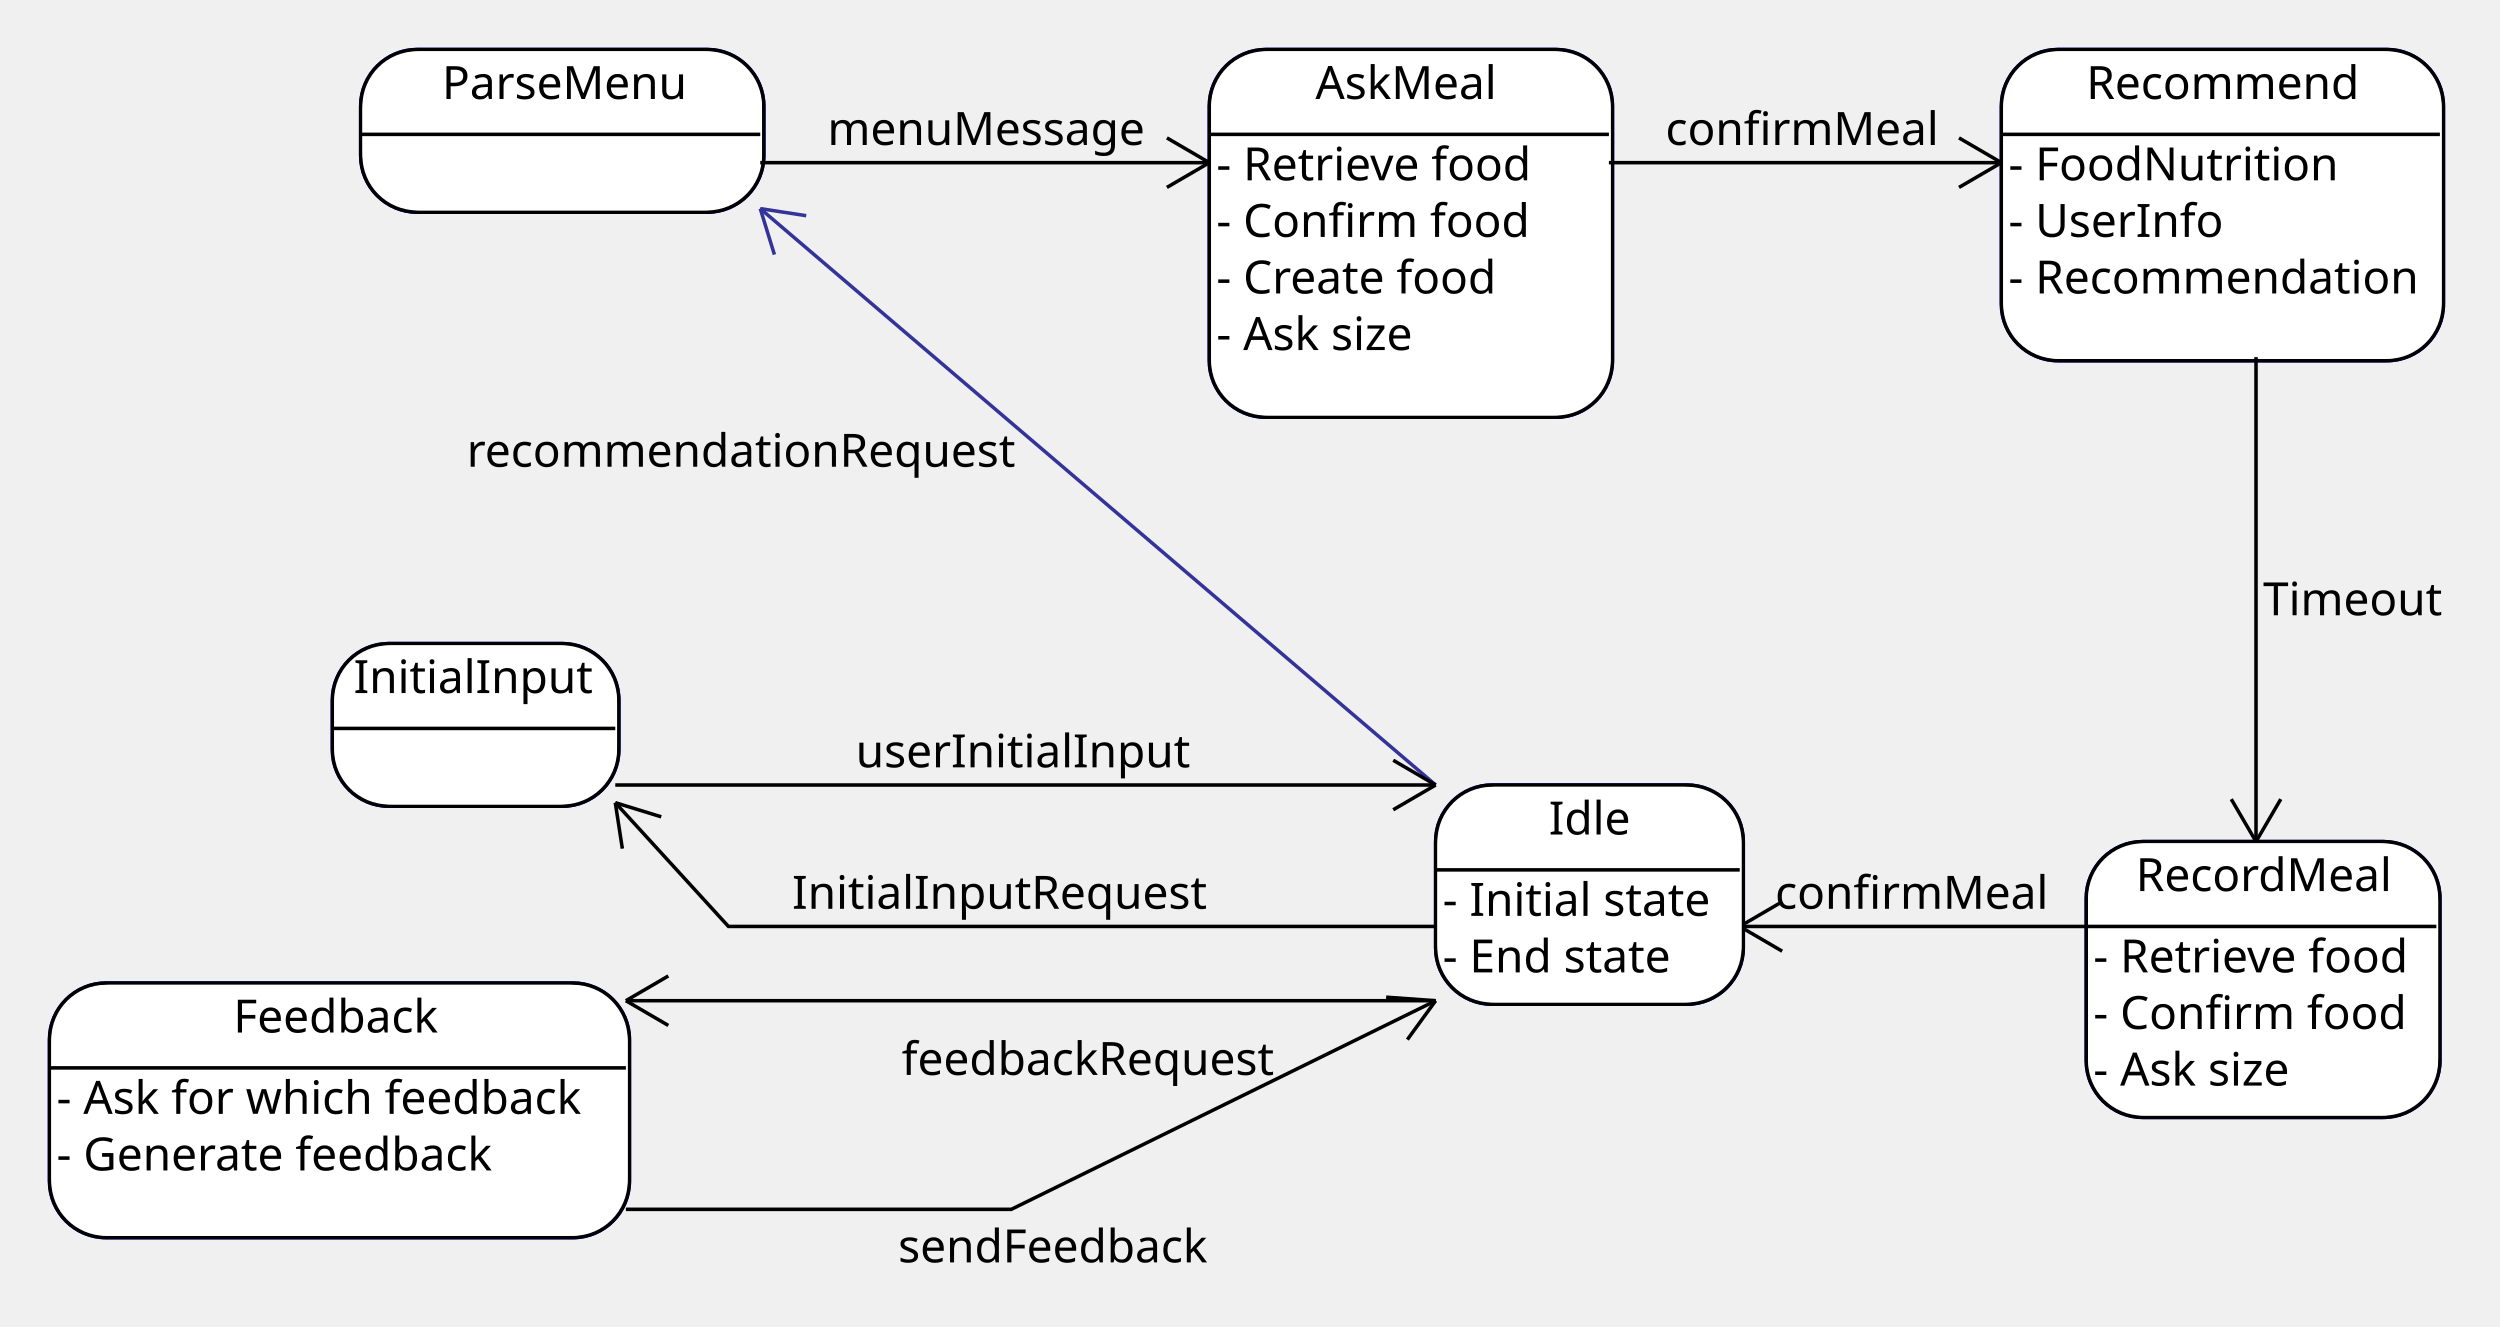
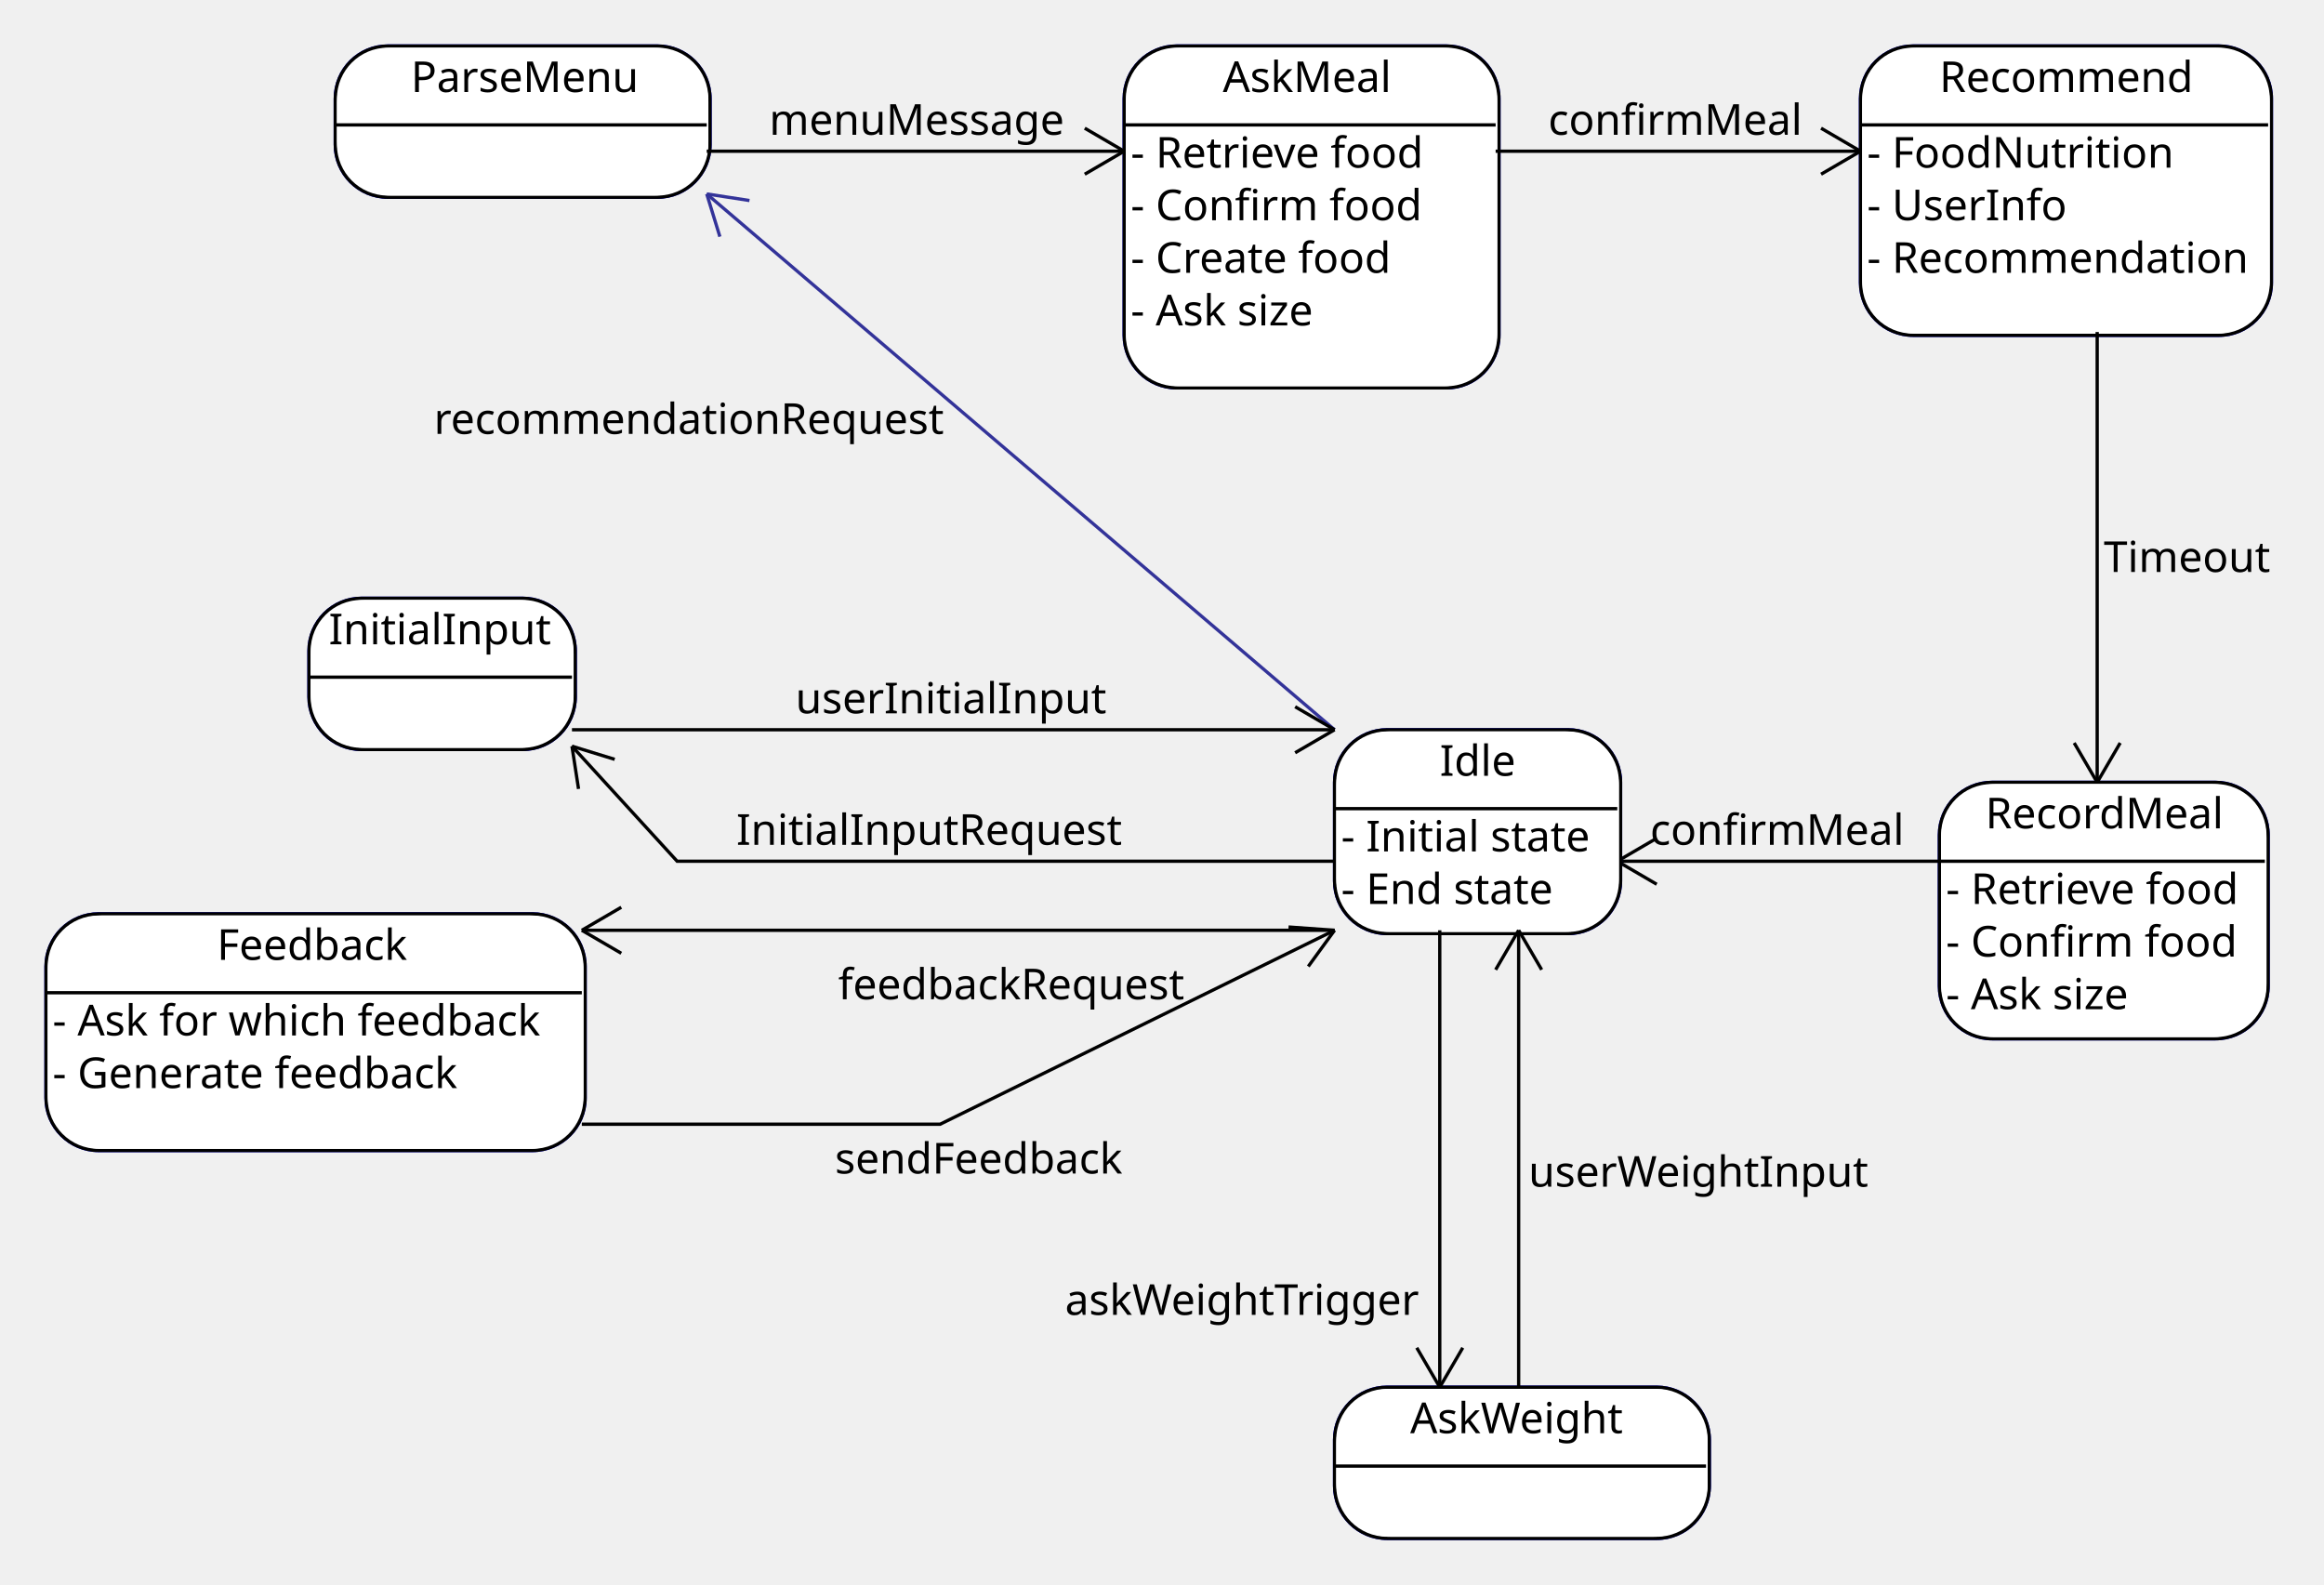
- <svg xmlns="http://www.w3.org/2000/svg" height="375" version="1.1" width="707">
+ <svg xmlns="http://www.w3.org/2000/svg" height="482" version="1.1" width="707">
  <rect fill="#00ff" height="46" rx="16" ry="16" stroke="#00ff" stroke-width="1" width="114" x="102" y="14" />
  <rect fill="#ffffff" height="46" rx="16" ry="16" stroke="#000000" stroke-width="1" width="114" x="102" y="14" />
  <rect fill="#ffffff" height="44" rx="16" ry="16" stroke="#ffffff" stroke-width="1" width="112" x="103" y="15" />
  <text font-family="Lucida Grande" font-size="13" x="125" y="28">
ParseMenu</text>
  <line fill="#000000" stroke="#000000" stroke-width="1" x1="102" x2="215" y1="38" y2="38" />
  <polyline fill="none" points="406,222 215,59" stroke="#333399" stroke-width="1" />
  <line fill="#333399" stroke="#333399" stroke-width="1" x1="228" x2="215" y1="61" y2="59" />
  <line fill="#333399" stroke="#333399" stroke-width="1" x1="219" x2="215" y1="72" y2="59" />
  <text font-family="Lucida Grande" font-size="13" x="132" y="132">
recommendationRequest</text>
  <rect fill="#00ff" height="104" rx="16" ry="16" stroke="#00ff" stroke-width="1" width="114" x="342" y="14" />
  <rect fill="#ffffff" height="104" rx="16" ry="16" stroke="#000000" stroke-width="1" width="114" x="342" y="14" />
  <rect fill="#ffffff" height="102" rx="16" ry="16" stroke="#ffffff" stroke-width="1" width="112" x="343" y="15" />
  <text font-family="Lucida Grande" font-size="13" x="372" y="28">
AskMeal</text>
  <line fill="#000000" stroke="#000000" stroke-width="1" x1="342" x2="455" y1="38" y2="38" />
  <text font-family="Lucida Grande" font-size="13" x="344" y="51">
- Retrieve food</text>
  <text font-family="Lucida Grande" font-size="13" x="344" y="67">
- Confirm food</text>
  <text font-family="Lucida Grande" font-size="13" x="344" y="83">
- Create food</text>
  <text font-family="Lucida Grande" font-size="13" x="344" y="99">
- Ask size</text>
  <polyline fill="none" points="215,46 342,46" stroke="#000000" stroke-width="1" />
  <line fill="#000000" stroke="#000000" stroke-width="1" x1="330" x2="342" y1="53" y2="46" />
  <line fill="#000000" stroke="#000000" stroke-width="1" x1="330" x2="342" y1="39" y2="46" />
  <text font-family="Lucida Grande" font-size="13" x="234" y="41">
menuMessage</text>
  <rect fill="#00ff" height="88" rx="16" ry="16" stroke="#00ff" stroke-width="1" width="125" x="566" y="14" />
  <rect fill="#ffffff" height="88" rx="16" ry="16" stroke="#000000" stroke-width="1" width="125" x="566" y="14" />
  <rect fill="#ffffff" height="86" rx="16" ry="16" stroke="#ffffff" stroke-width="1" width="123" x="567" y="15" />
  <text font-family="Lucida Grande" font-size="13" x="590" y="28">
Recommend</text>
  <line fill="#000000" stroke="#000000" stroke-width="1" x1="566" x2="690" y1="38" y2="38" />
  <text font-family="Lucida Grande" font-size="13" x="568" y="51">
- FoodNutrition</text>
  <text font-family="Lucida Grande" font-size="13" x="568" y="67">
- UserInfo</text>
  <text font-family="Lucida Grande" font-size="13" x="568" y="83">
- Recommendation</text>
  <polyline fill="none" points="455,46 566,46" stroke="#000000" stroke-width="1" />
  <line fill="#000000" stroke="#000000" stroke-width="1" x1="554" x2="566" y1="53" y2="46" />
  <line fill="#000000" stroke="#000000" stroke-width="1" x1="554" x2="566" y1="39" y2="46" />
  <text font-family="Lucida Grande" font-size="13" x="471" y="41">
confirmMeal</text>
  <rect fill="#00ff" height="78" rx="16" ry="16" stroke="#00ff" stroke-width="1" width="100" x="590" y="238" />
  <rect fill="#ffffff" height="78" rx="16" ry="16" stroke="#000000" stroke-width="1" width="100" x="590" y="238" />
  <rect fill="#ffffff" height="76" rx="16" ry="16" stroke="#ffffff" stroke-width="1" width="98" x="591" y="239" />
  <text font-family="Lucida Grande" font-size="13" x="604" y="252">
RecordMeal</text>
  <line fill="#000000" stroke="#000000" stroke-width="1" x1="590" x2="689" y1="262" y2="262" />
  <text font-family="Lucida Grande" font-size="13" x="592" y="275">
- Retrieve food</text>
  <text font-family="Lucida Grande" font-size="13" x="592" y="291">
- Confirm food</text>
  <text font-family="Lucida Grande" font-size="13" x="592" y="307">
- Ask size</text>
  <polyline fill="none" points="638,101 638,238" stroke="#000000" stroke-width="1" />
  <line fill="#000000" stroke="#000000" stroke-width="1" x1="631" x2="638" y1="226" y2="238" />
  <line fill="#000000" stroke="#000000" stroke-width="1" x1="645" x2="638" y1="226" y2="238" />
  <text font-family="Lucida Grande" font-size="13" x="640" y="174">
Timeout</text>
  <rect fill="#00ff" height="46" rx="16" ry="16" stroke="#00ff" stroke-width="1" width="81" x="94" y="182" />
  <rect fill="#ffffff" height="46" rx="16" ry="16" stroke="#000000" stroke-width="1" width="81" x="94" y="182" />
  <rect fill="#ffffff" height="44" rx="16" ry="16" stroke="#ffffff" stroke-width="1" width="79" x="95" y="183" />
  <text font-family="Lucida Grande" font-size="13" x="100" y="196">
InitialInput</text>
  <line fill="#000000" stroke="#000000" stroke-width="1" x1="94" x2="174" y1="206" y2="206" />
  <polyline fill="none" points="174,222 406,222" stroke="#000000" stroke-width="1" />
  <line fill="#000000" stroke="#000000" stroke-width="1" x1="394" x2="406" y1="229" y2="222" />
  <line fill="#000000" stroke="#000000" stroke-width="1" x1="394" x2="406" y1="215" y2="222" />
  <text font-family="Lucida Grande" font-size="13" x="242" y="217">
userInitialInput</text>
  <rect fill="#00ff" height="72" rx="16" ry="16" stroke="#00ff" stroke-width="1" width="164" x="14" y="278" />
  <rect fill="#ffffff" height="72" rx="16" ry="16" stroke="#000000" stroke-width="1" width="164" x="14" y="278" />
  <rect fill="#ffffff" height="70" rx="16" ry="16" stroke="#ffffff" stroke-width="1" width="162" x="15" y="279" />
  <text font-family="Lucida Grande" font-size="13" x="66" y="292">
Feedback</text>
  <line fill="#000000" stroke="#000000" stroke-width="1" x1="14" x2="177" y1="302" y2="302" />
  <text font-family="Lucida Grande" font-size="13" x="16" y="315">
- Ask for which feedback</text>
  <text font-family="Lucida Grande" font-size="13" x="16" y="331">
- Generate feedback</text>
  <polyline fill="none" points="406,283 177,283" stroke="#000000" stroke-width="1" />
  <line fill="#000000" stroke="#000000" stroke-width="1" x1="189" x2="177" y1="276" y2="283" />
  <line fill="#000000" stroke="#000000" stroke-width="1" x1="189" x2="177" y1="290" y2="283" />
  <text font-family="Lucida Grande" font-size="13" x="255" y="304">
feedbackRequest</text>
  <polyline fill="none" points="590,262 492,262" stroke="#000000" stroke-width="1" />
  <line fill="#000000" stroke="#000000" stroke-width="1" x1="504" x2="492" y1="255" y2="262" />
  <line fill="#000000" stroke="#000000" stroke-width="1" x1="504" x2="492" y1="269" y2="262" />
  <text font-family="Lucida Grande" font-size="13" x="502" y="257">
confirmMeal</text>
  <polyline fill="none" points="177,342 286,342 406,283" stroke="#000000" stroke-width="1" />
  <line fill="#000000" stroke="#000000" stroke-width="1" x1="398" x2="406" y1="294" y2="283" />
  <line fill="#000000" stroke="#000000" stroke-width="1" x1="392" x2="406" y1="282" y2="283" />
  <text font-family="Lucida Grande" font-size="13" x="254" y="357">
sendFeedback</text>
  <rect fill="#00ff" height="62" rx="16" ry="16" stroke="#00ff" stroke-width="1" width="87" x="406" y="222" />
  <rect fill="#ffffff" height="62" rx="16" ry="16" stroke="#000000" stroke-width="1" width="87" x="406" y="222" />
  <rect fill="#ffffff" height="60" rx="16" ry="16" stroke="#ffffff" stroke-width="1" width="85" x="407" y="223" />
  <text font-family="Lucida Grande" font-size="13" x="438" y="236">
Idle</text>
  <line fill="#000000" stroke="#000000" stroke-width="1" x1="406" x2="492" y1="246" y2="246" />
  <text font-family="Lucida Grande" font-size="13" x="408" y="259">
- Initial state</text>
  <text font-family="Lucida Grande" font-size="13" x="408" y="275">
- End state</text>
  <polyline fill="none" points="406,262 206,262 174,227" stroke="#000000" stroke-width="1" />
  <line fill="#000000" stroke="#000000" stroke-width="1" x1="187" x2="174" y1="231" y2="227" />
  <line fill="#000000" stroke="#000000" stroke-width="1" x1="176" x2="174" y1="240" y2="227" />
  <text font-family="Lucida Grande" font-size="13" x="224" y="257">
InitialInputRequest</text>
+   <rect fill="#00ff" height="46" rx="16" ry="16" stroke="#00ff" stroke-width="1" width="114" x="406" y="422" />
+   <rect fill="#ffffff" height="46" rx="16" ry="16" stroke="#000000" stroke-width="1" width="114" x="406" y="422" />
+   <rect fill="#ffffff" height="44" rx="16" ry="16" stroke="#ffffff" stroke-width="1" width="112" x="407" y="423" />
+   <text font-family="Lucida Grande" font-size="13" x="429" y="436">
+ AskWeight</text>
+   <line fill="#000000" stroke="#000000" stroke-width="1" x1="406" x2="519" y1="446" y2="446" />
+   <polyline fill="none" points="438,283 438,422" stroke="#000000" stroke-width="1" />
+   <line fill="#000000" stroke="#000000" stroke-width="1" x1="431" x2="438" y1="410" y2="422" />
+   <line fill="#000000" stroke="#000000" stroke-width="1" x1="445" x2="438" y1="410" y2="422" />
+   <text font-family="Lucida Grande" font-size="13" x="324" y="400">
+ askWeightTrigger</text>
+   <polyline fill="none" points="462,422 462,283" stroke="#000000" stroke-width="1" />
+   <line fill="#000000" stroke="#000000" stroke-width="1" x1="469" x2="462" y1="295" y2="283" />
+   <line fill="#000000" stroke="#000000" stroke-width="1" x1="455" x2="462" y1="295" y2="283" />
+   <text font-family="Lucida Grande" font-size="13" x="465" y="361">
+ userWeightInput</text>
</svg>
